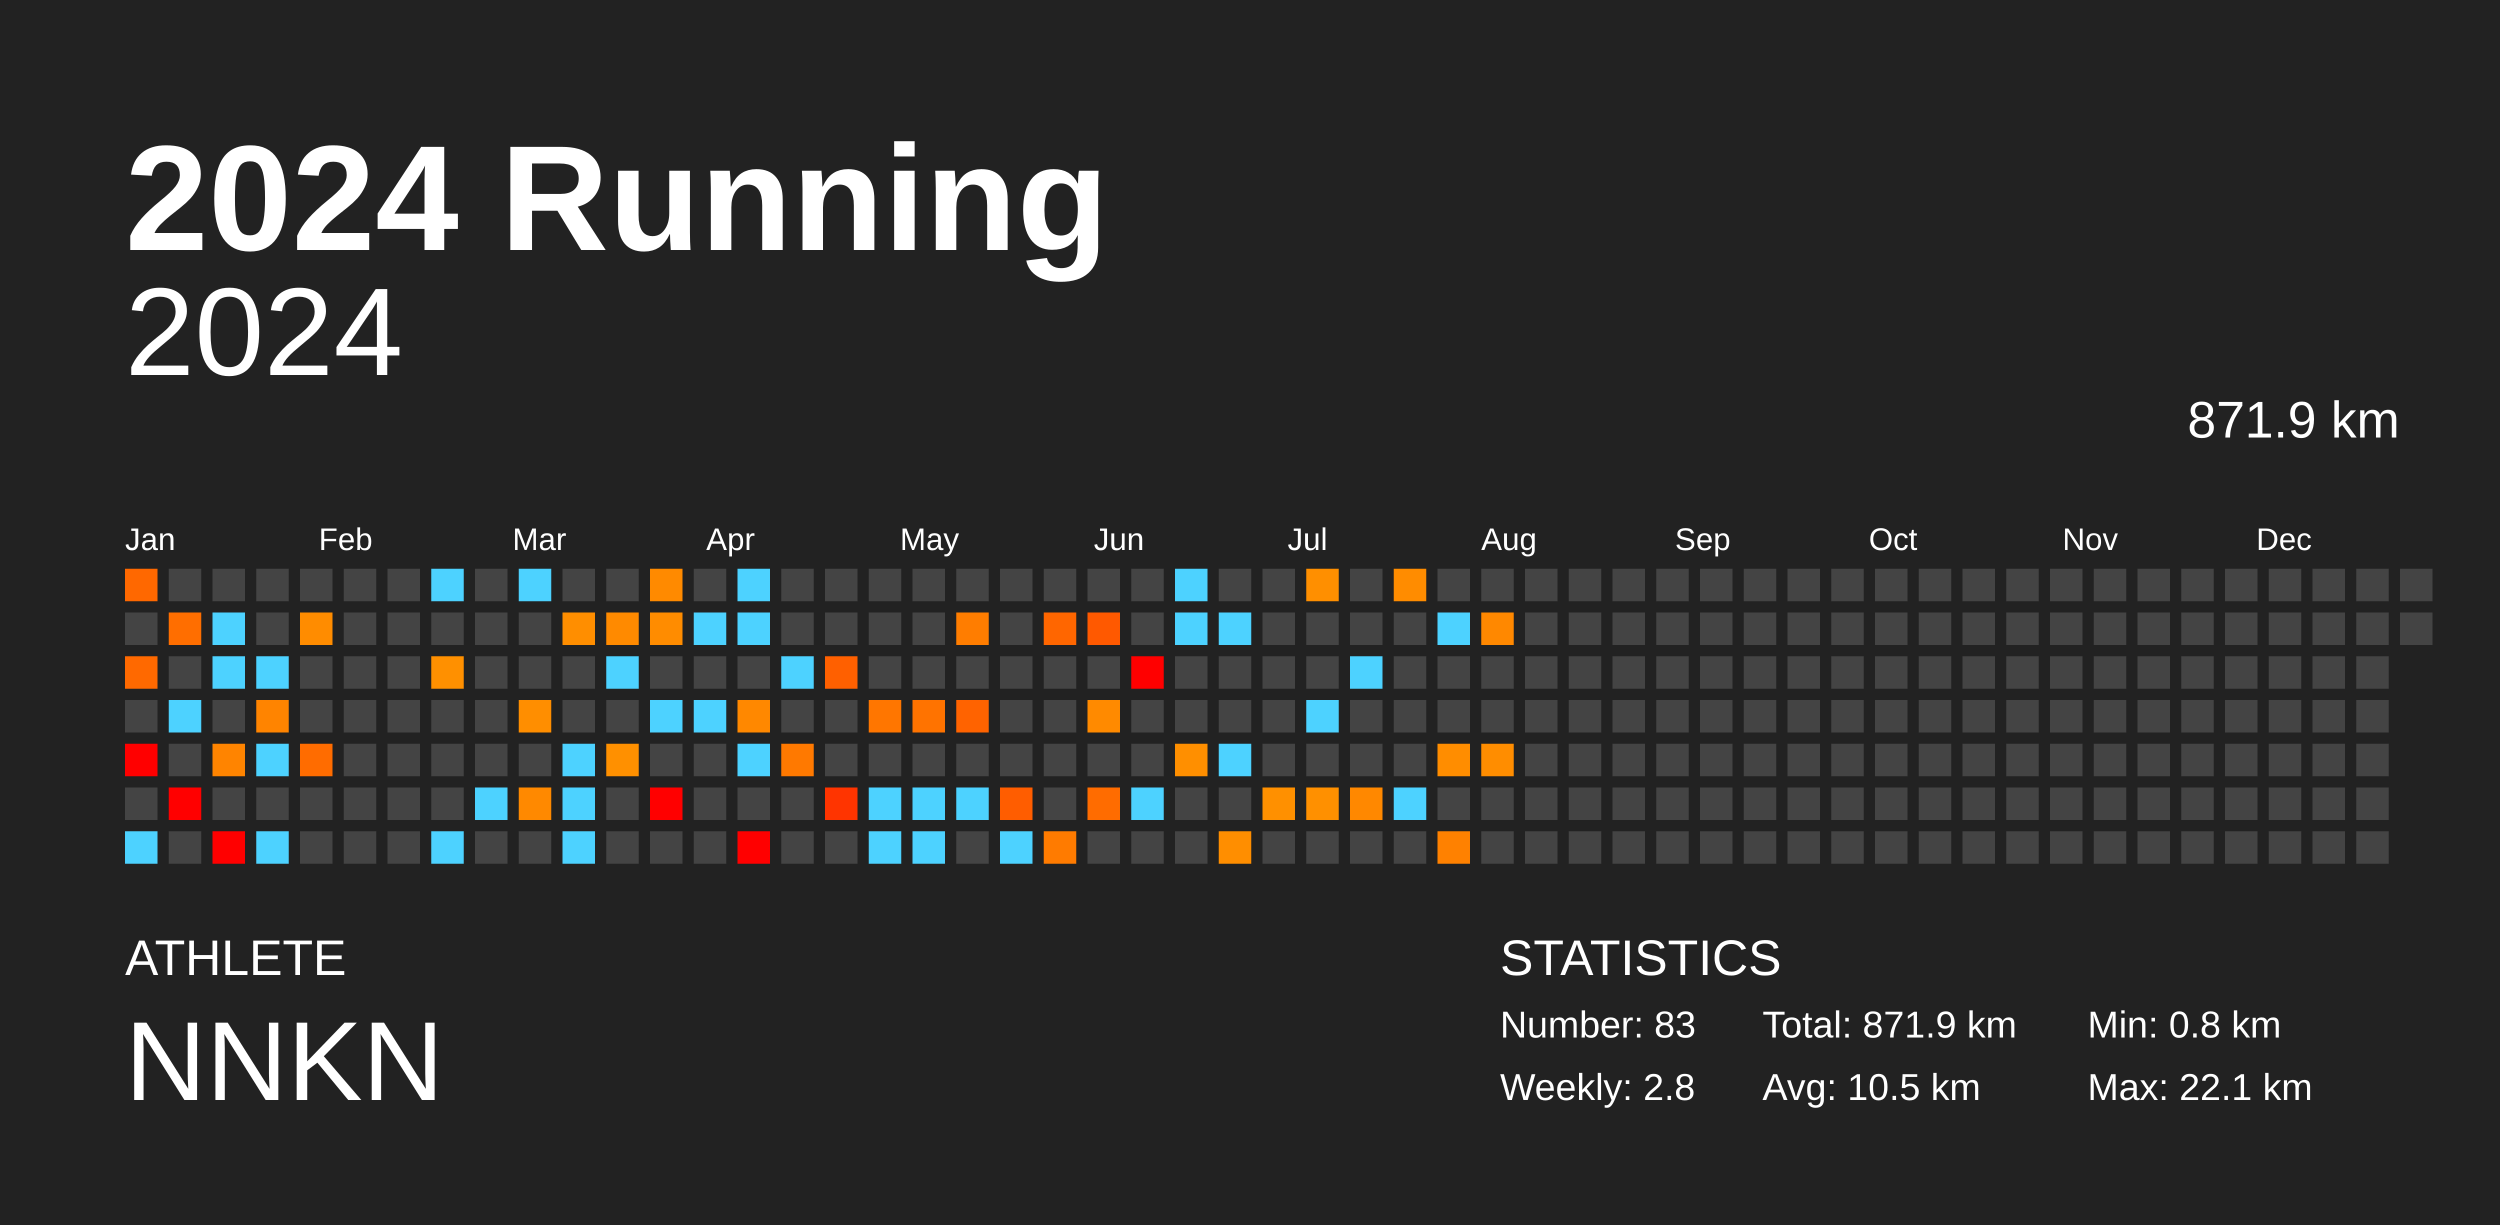
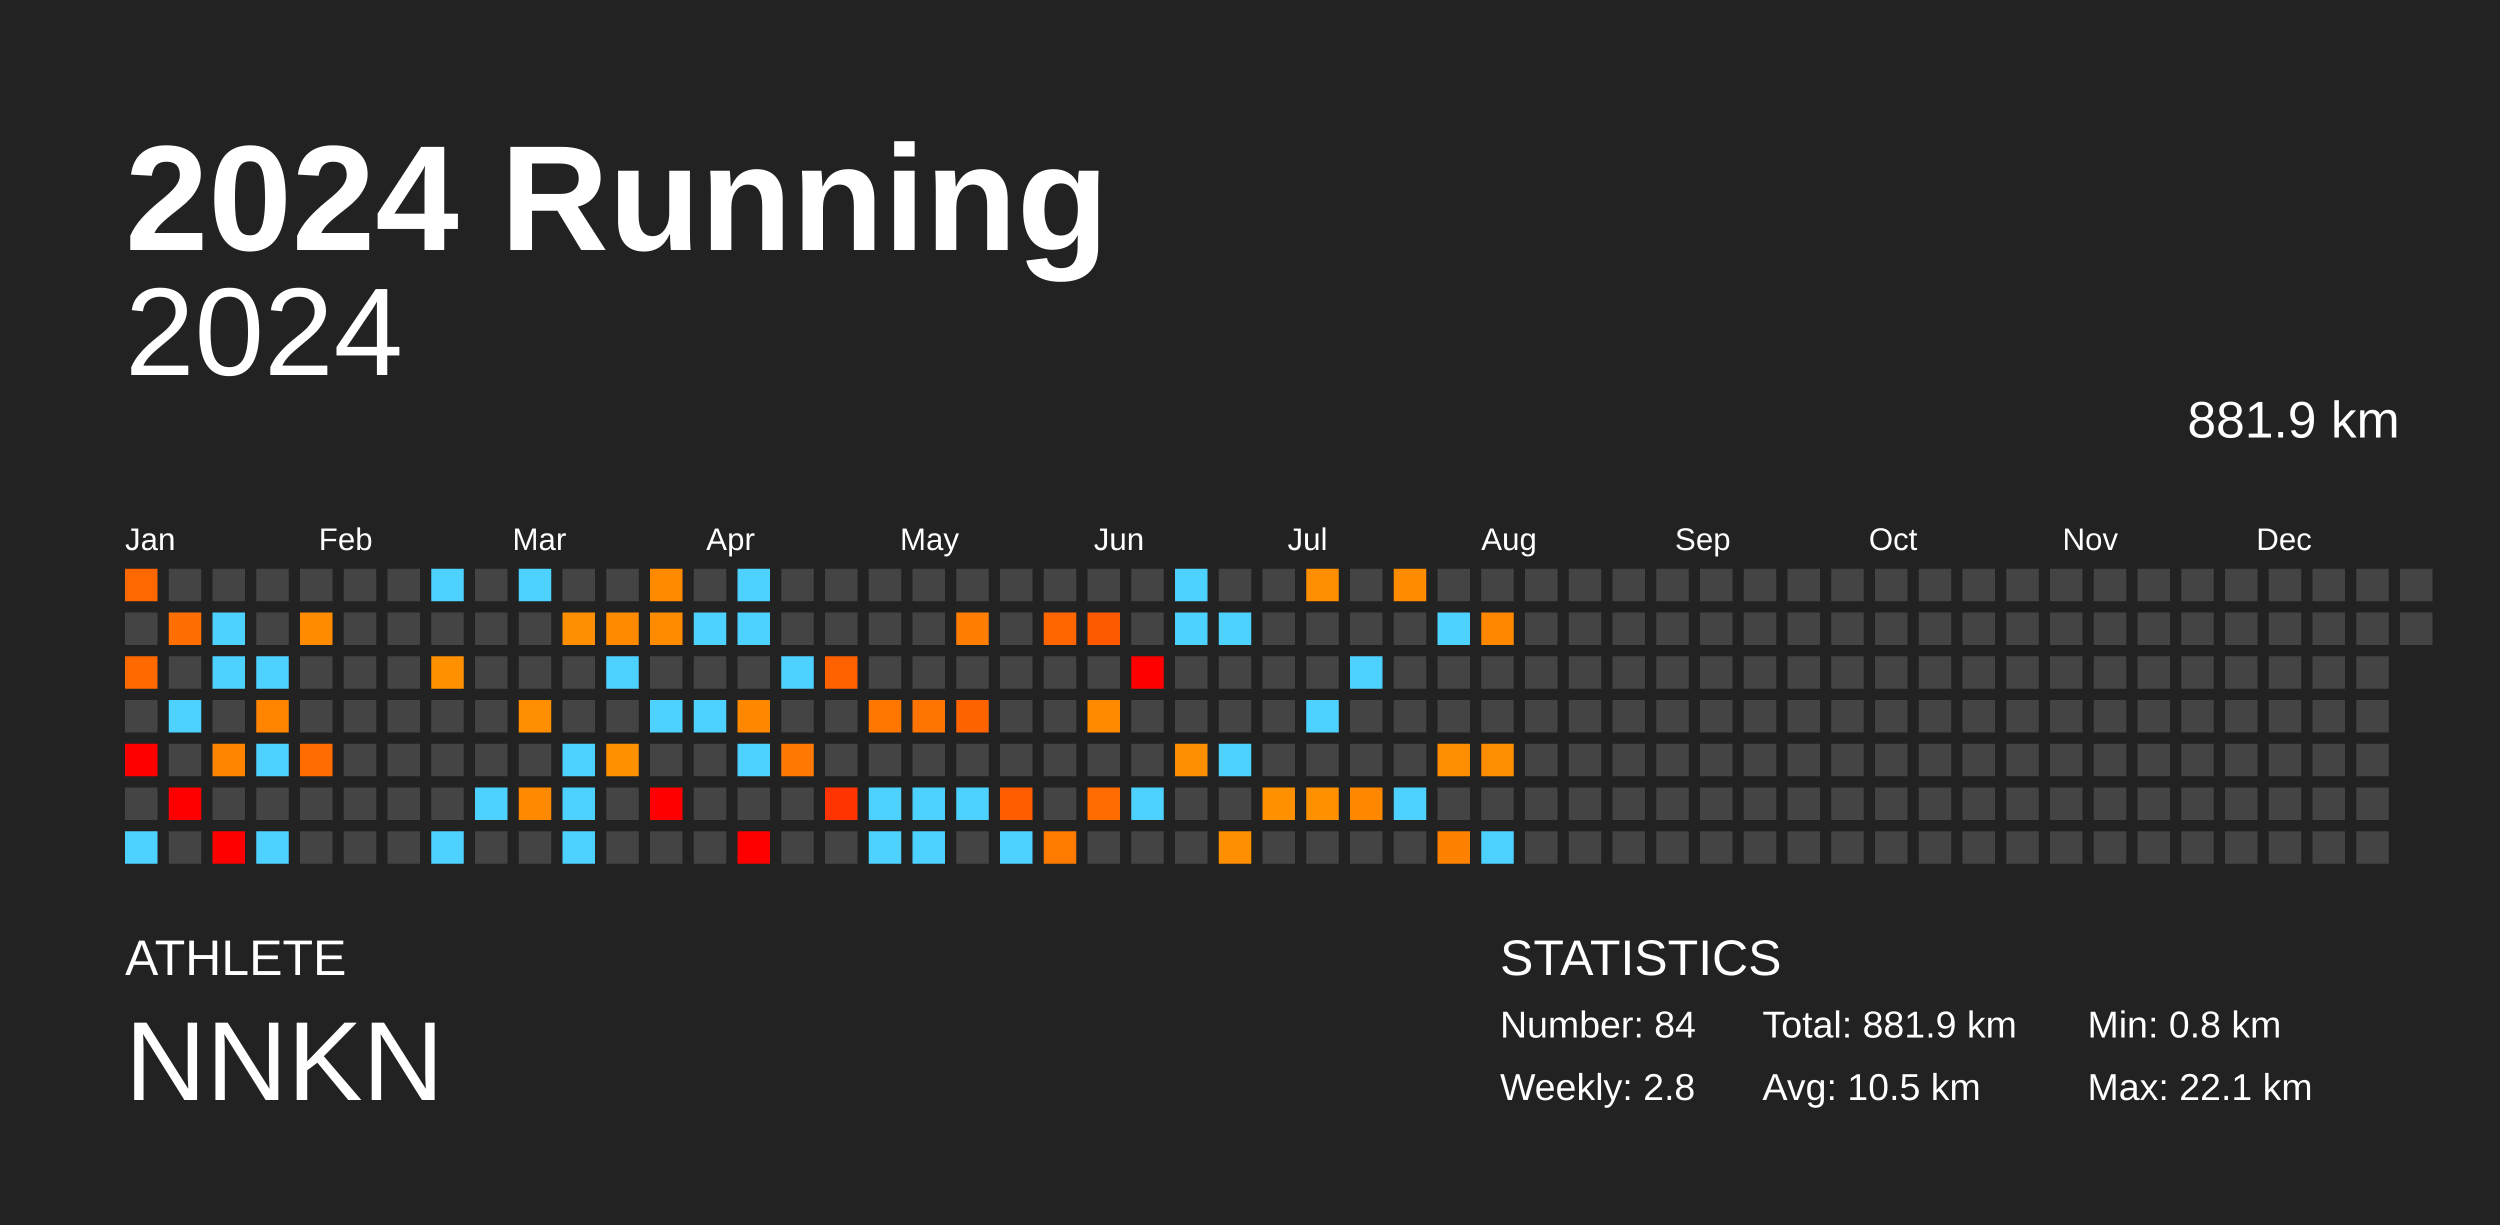
<svg xmlns="http://www.w3.org/2000/svg" baseProfile="full" height="98mm" version="1.1" viewBox="0,0,200,98" width="200mm">
  <defs />
  <rect fill="#222222" height="98" width="200" x="0" y="0" />
  <text fill="#FFFFFF" style="font-size:12px; font-family:Arial; font-weight:bold;" x="10" y="20">2024 Running</text>
  <text fill="#FFFFFF" style="font-size:4px; font-family:Arial" x="10" y="78">ATHLETE</text>
  <text fill="#FFFFFF" style="font-size:9px; font-family:Arial" x="10" y="88">NNKN</text>
  <text fill="#FFFFFF" style="font-size:4px; font-family:Arial" x="120" y="78">STATISTICS</text>
-   <text fill="#FFFFFF" style="font-size:3px; font-family:Arial" x="120" y="83">Number: 83</text>
+   <text fill="#FFFFFF" style="font-size:3px; font-family:Arial" x="120" y="83">Number: 84</text>
  <text fill="#FFFFFF" style="font-size:3px; font-family:Arial" x="120" y="88">Weekly: 2.8</text>
-   <text fill="#FFFFFF" style="font-size:3px; font-family:Arial" x="141" y="83">Total: 871.9 km</text>
+   <text fill="#FFFFFF" style="font-size:3px; font-family:Arial" x="141" y="83">Total: 881.9 km</text>
  <text fill="#FFFFFF" style="font-size:3px; font-family:Arial" x="141" y="88">Avg: 10.5 km</text>
  <text fill="#FFFFFF" style="font-size:3px; font-family:Arial" x="167" y="83">Min: 0.8 km</text>
  <text fill="#FFFFFF" style="font-size:3px; font-family:Arial" x="167" y="88">Max: 22.1 km</text>
  <text alignment-baseline="hanging" fill="#FFFFFF" style="font-size:10.0px; font-family:Arial;" x="10" y="30">2024</text>
-   <text alignment-baseline="hanging" fill="#FFFFFF" style="font-size:4.125px; font-family:Arial;" x="175" y="35">871.9 km</text>
+   <text alignment-baseline="hanging" fill="#FFFFFF" style="font-size:4.125px; font-family:Arial;" x="175" y="35">881.9 km</text>
  <text fill="#FFFFFF" style="font-size:2.5px; font-family:Arial" x="10.0" y="44">Jan</text>
  <text fill="#FFFFFF" style="font-size:2.5px; font-family:Arial" x="25.5" y="44">Feb</text>
  <text fill="#FFFFFF" style="font-size:2.5px; font-family:Arial" x="41.0" y="44">Mar</text>
  <text fill="#FFFFFF" style="font-size:2.5px; font-family:Arial" x="56.5" y="44">Apr</text>
  <text fill="#FFFFFF" style="font-size:2.5px; font-family:Arial" x="72.0" y="44">May</text>
  <text fill="#FFFFFF" style="font-size:2.5px; font-family:Arial" x="87.5" y="44">Jun</text>
  <text fill="#FFFFFF" style="font-size:2.5px; font-family:Arial" x="103.0" y="44">Jul</text>
  <text fill="#FFFFFF" style="font-size:2.5px; font-family:Arial" x="118.5" y="44">Aug</text>
  <text fill="#FFFFFF" style="font-size:2.5px; font-family:Arial" x="134.0" y="44">Sep</text>
  <text fill="#FFFFFF" style="font-size:2.5px; font-family:Arial" x="149.5" y="44">Oct</text>
  <text fill="#FFFFFF" style="font-size:2.5px; font-family:Arial" x="165.0" y="44">Nov</text>
  <text fill="#FFFFFF" style="font-size:2.5px; font-family:Arial" x="180.5" y="44">Dec</text>
  <rect fill="#ff6800" height="2.6" width="2.6" x="10.0" y="45.5" />
  <rect fill="#444444" height="2.6" width="2.6" x="10.0" y="49.0" />
  <rect fill="#ff6900" height="2.6" width="2.6" x="10.0" y="52.5" />
  <rect fill="#444444" height="2.6" width="2.6" x="10.0" y="56.0" />
  <rect fill="red" height="2.6" width="2.6" x="10.0" y="59.5" />
  <rect fill="#444444" height="2.6" width="2.6" x="10.0" y="63.0" />
  <rect fill="#4dd2ff" height="2.6" width="2.6" x="10.0" y="66.5" />
  <rect fill="#444444" height="2.6" width="2.6" x="13.5" y="45.5" />
  <rect fill="#ff6e00" height="2.6" width="2.6" x="13.5" y="49.0" />
  <rect fill="#444444" height="2.6" width="2.6" x="13.5" y="52.5" />
  <rect fill="#4dd2ff" height="2.6" width="2.6" x="13.5" y="56.0" />
  <rect fill="#444444" height="2.6" width="2.6" x="13.5" y="59.5" />
  <rect fill="red" height="2.6" width="2.6" x="13.5" y="63.0" />
  <rect fill="#444444" height="2.6" width="2.6" x="13.5" y="66.5" />
  <rect fill="#444444" height="2.6" width="2.6" x="17.0" y="45.5" />
  <rect fill="#4dd2ff" height="2.6" width="2.6" x="17.0" y="49.0" />
  <rect fill="#4dd2ff" height="2.6" width="2.6" x="17.0" y="52.5" />
  <rect fill="#444444" height="2.6" width="2.6" x="17.0" y="56.0" />
  <rect fill="#ff8400" height="2.6" width="2.6" x="17.0" y="59.5" />
  <rect fill="#444444" height="2.6" width="2.6" x="17.0" y="63.0" />
  <rect fill="red" height="2.6" width="2.6" x="17.0" y="66.5" />
  <rect fill="#444444" height="2.6" width="2.6" x="20.5" y="45.5" />
  <rect fill="#444444" height="2.6" width="2.6" x="20.5" y="49.0" />
  <rect fill="#4dd2ff" height="2.6" width="2.6" x="20.5" y="52.5" />
  <rect fill="#ff8400" height="2.6" width="2.6" x="20.5" y="56.0" />
  <rect fill="#4dd2ff" height="2.6" width="2.6" x="20.5" y="59.5" />
  <rect fill="#444444" height="2.6" width="2.6" x="20.5" y="63.0" />
  <rect fill="#4dd2ff" height="2.6" width="2.6" x="20.5" y="66.5" />
  <rect fill="#444444" height="2.6" width="2.6" x="24.0" y="45.5" />
  <rect fill="#ff8c00" height="2.6" width="2.6" x="24.0" y="49.0" />
  <rect fill="#444444" height="2.6" width="2.6" x="24.0" y="52.5" />
  <rect fill="#444444" height="2.6" width="2.6" x="24.0" y="56.0" />
  <rect fill="#ff6c00" height="2.6" width="2.6" x="24.0" y="59.5" />
  <rect fill="#444444" height="2.6" width="2.6" x="24.0" y="63.0" />
  <rect fill="#444444" height="2.6" width="2.6" x="24.0" y="66.5" />
  <rect fill="#444444" height="2.6" width="2.6" x="27.5" y="45.5" />
  <rect fill="#444444" height="2.6" width="2.6" x="27.5" y="49.0" />
  <rect fill="#444444" height="2.6" width="2.6" x="27.5" y="52.5" />
  <rect fill="#444444" height="2.6" width="2.6" x="27.5" y="56.0" />
  <rect fill="#444444" height="2.6" width="2.6" x="27.5" y="59.5" />
  <rect fill="#444444" height="2.6" width="2.6" x="27.5" y="63.0" />
  <rect fill="#444444" height="2.6" width="2.6" x="27.5" y="66.5" />
  <rect fill="#444444" height="2.6" width="2.6" x="31.0" y="45.5" />
  <rect fill="#444444" height="2.6" width="2.6" x="31.0" y="49.0" />
  <rect fill="#444444" height="2.6" width="2.6" x="31.0" y="52.5" />
  <rect fill="#444444" height="2.6" width="2.6" x="31.0" y="56.0" />
  <rect fill="#444444" height="2.6" width="2.6" x="31.0" y="59.5" />
  <rect fill="#444444" height="2.6" width="2.6" x="31.0" y="63.0" />
  <rect fill="#444444" height="2.6" width="2.6" x="31.0" y="66.5" />
  <rect fill="#4dd2ff" height="2.6" width="2.6" x="34.5" y="45.5" />
  <rect fill="#444444" height="2.6" width="2.6" x="34.5" y="49.0" />
  <rect fill="#ff9000" height="2.6" width="2.6" x="34.5" y="52.5" />
  <rect fill="#444444" height="2.6" width="2.6" x="34.5" y="56.0" />
  <rect fill="#444444" height="2.6" width="2.6" x="34.5" y="59.5" />
  <rect fill="#444444" height="2.6" width="2.6" x="34.5" y="63.0" />
  <rect fill="#4dd2ff" height="2.6" width="2.6" x="34.5" y="66.5" />
  <rect fill="#444444" height="2.6" width="2.6" x="38.0" y="45.5" />
  <rect fill="#444444" height="2.6" width="2.6" x="38.0" y="49.0" />
  <rect fill="#444444" height="2.6" width="2.6" x="38.0" y="52.5" />
  <rect fill="#444444" height="2.6" width="2.6" x="38.0" y="56.0" />
  <rect fill="#444444" height="2.6" width="2.6" x="38.0" y="59.5" />
  <rect fill="#4dd2ff" height="2.6" width="2.6" x="38.0" y="63.0" />
  <rect fill="#444444" height="2.6" width="2.6" x="38.0" y="66.5" />
  <rect fill="#4dd2ff" height="2.6" width="2.6" x="41.5" y="45.5" />
  <rect fill="#444444" height="2.6" width="2.6" x="41.5" y="49.0" />
  <rect fill="#444444" height="2.6" width="2.6" x="41.5" y="52.5" />
  <rect fill="#ff8e00" height="2.6" width="2.6" x="41.5" y="56.0" />
  <rect fill="#444444" height="2.6" width="2.6" x="41.5" y="59.5" />
  <rect fill="#ff8900" height="2.6" width="2.6" x="41.5" y="63.0" />
  <rect fill="#444444" height="2.6" width="2.6" x="41.5" y="66.5" />
  <rect fill="#444444" height="2.6" width="2.6" x="45.0" y="45.5" />
  <rect fill="#ff8e00" height="2.6" width="2.6" x="45.0" y="49.0" />
  <rect fill="#444444" height="2.6" width="2.6" x="45.0" y="52.5" />
  <rect fill="#444444" height="2.6" width="2.6" x="45.0" y="56.0" />
  <rect fill="#4dd2ff" height="2.6" width="2.6" x="45.0" y="59.5" />
  <rect fill="#4dd2ff" height="2.6" width="2.6" x="45.0" y="63.0" />
  <rect fill="#4dd2ff" height="2.6" width="2.6" x="45.0" y="66.5" />
  <rect fill="#444444" height="2.6" width="2.6" x="48.5" y="45.5" />
  <rect fill="#ff8a00" height="2.6" width="2.6" x="48.5" y="49.0" />
  <rect fill="#4dd2ff" height="2.6" width="2.6" x="48.5" y="52.5" />
  <rect fill="#444444" height="2.6" width="2.6" x="48.5" y="56.0" />
  <rect fill="#ff9000" height="2.6" width="2.6" x="48.5" y="59.5" />
  <rect fill="#444444" height="2.6" width="2.6" x="48.5" y="63.0" />
  <rect fill="#444444" height="2.6" width="2.6" x="48.5" y="66.5" />
  <rect fill="#ff8a00" height="2.6" width="2.6" x="52.0" y="45.5" />
  <rect fill="#ff8c00" height="2.6" width="2.6" x="52.0" y="49.0" />
  <rect fill="#444444" height="2.6" width="2.6" x="52.0" y="52.5" />
  <rect fill="#4dd2ff" height="2.6" width="2.6" x="52.0" y="56.0" />
  <rect fill="#444444" height="2.6" width="2.6" x="52.0" y="59.5" />
  <rect fill="red" height="2.6" width="2.6" x="52.0" y="63.0" />
  <rect fill="#444444" height="2.6" width="2.6" x="52.0" y="66.5" />
  <rect fill="#444444" height="2.6" width="2.6" x="55.5" y="45.5" />
  <rect fill="#4dd2ff" height="2.6" width="2.6" x="55.5" y="49.0" />
  <rect fill="#444444" height="2.6" width="2.6" x="55.5" y="52.5" />
  <rect fill="#4dd2ff" height="2.6" width="2.6" x="55.5" y="56.0" />
  <rect fill="#444444" height="2.6" width="2.6" x="55.5" y="59.5" />
  <rect fill="#444444" height="2.6" width="2.6" x="55.5" y="63.0" />
  <rect fill="#444444" height="2.6" width="2.6" x="55.5" y="66.5" />
  <rect fill="#4dd2ff" height="2.6" width="2.6" x="59.0" y="45.5" />
  <rect fill="#4dd2ff" height="2.6" width="2.6" x="59.0" y="49.0" />
  <rect fill="#444444" height="2.6" width="2.6" x="59.0" y="52.5" />
  <rect fill="#ff8800" height="2.6" width="2.6" x="59.0" y="56.0" />
  <rect fill="#4dd2ff" height="2.6" width="2.6" x="59.0" y="59.5" />
  <rect fill="#444444" height="2.6" width="2.6" x="59.0" y="63.0" />
  <rect fill="red" height="2.6" width="2.6" x="59.0" y="66.5" />
  <rect fill="#444444" height="2.6" width="2.6" x="62.5" y="45.5" />
  <rect fill="#444444" height="2.6" width="2.6" x="62.5" y="49.0" />
  <rect fill="#4dd2ff" height="2.6" width="2.6" x="62.5" y="52.5" />
  <rect fill="#444444" height="2.6" width="2.6" x="62.5" y="56.0" />
  <rect fill="#ff7900" height="2.6" width="2.6" x="62.5" y="59.5" />
  <rect fill="#444444" height="2.6" width="2.6" x="62.5" y="63.0" />
  <rect fill="#444444" height="2.6" width="2.6" x="62.5" y="66.5" />
  <rect fill="#444444" height="2.6" width="2.6" x="66.0" y="45.5" />
  <rect fill="#444444" height="2.6" width="2.6" x="66.0" y="49.0" />
  <rect fill="#ff6000" height="2.6" width="2.6" x="66.0" y="52.5" />
  <rect fill="#444444" height="2.6" width="2.6" x="66.0" y="56.0" />
  <rect fill="#444444" height="2.6" width="2.6" x="66.0" y="59.5" />
  <rect fill="#ff3400" height="2.6" width="2.6" x="66.0" y="63.0" />
  <rect fill="#444444" height="2.6" width="2.6" x="66.0" y="66.5" />
  <rect fill="#444444" height="2.6" width="2.6" x="69.5" y="45.5" />
  <rect fill="#444444" height="2.6" width="2.6" x="69.5" y="49.0" />
  <rect fill="#444444" height="2.6" width="2.6" x="69.5" y="52.5" />
  <rect fill="#ff7600" height="2.6" width="2.6" x="69.5" y="56.0" />
  <rect fill="#444444" height="2.6" width="2.6" x="69.5" y="59.5" />
  <rect fill="#4dd2ff" height="2.6" width="2.6" x="69.5" y="63.0" />
  <rect fill="#4dd2ff" height="2.6" width="2.6" x="69.5" y="66.5" />
  <rect fill="#444444" height="2.6" width="2.6" x="73.0" y="45.5" />
  <rect fill="#444444" height="2.6" width="2.6" x="73.0" y="49.0" />
  <rect fill="#444444" height="2.6" width="2.6" x="73.0" y="52.5" />
  <rect fill="#ff7300" height="2.6" width="2.6" x="73.0" y="56.0" />
  <rect fill="#444444" height="2.6" width="2.6" x="73.0" y="59.5" />
  <rect fill="#4dd2ff" height="2.6" width="2.6" x="73.0" y="63.0" />
  <rect fill="#4dd2ff" height="2.6" width="2.6" x="73.0" y="66.5" />
  <rect fill="#444444" height="2.6" width="2.6" x="76.5" y="45.5" />
  <rect fill="#ff7d00" height="2.6" width="2.6" x="76.5" y="49.0" />
  <rect fill="#444444" height="2.6" width="2.6" x="76.5" y="52.5" />
  <rect fill="#ff6300" height="2.6" width="2.6" x="76.5" y="56.0" />
  <rect fill="#444444" height="2.6" width="2.6" x="76.5" y="59.5" />
  <rect fill="#4dd2ff" height="2.6" width="2.6" x="76.5" y="63.0" />
  <rect fill="#444444" height="2.6" width="2.6" x="76.5" y="66.5" />
  <rect fill="#444444" height="2.6" width="2.6" x="80.0" y="45.5" />
  <rect fill="#444444" height="2.6" width="2.6" x="80.0" y="49.0" />
  <rect fill="#444444" height="2.6" width="2.6" x="80.0" y="52.5" />
  <rect fill="#444444" height="2.6" width="2.6" x="80.0" y="56.0" />
  <rect fill="#444444" height="2.6" width="2.6" x="80.0" y="59.5" />
  <rect fill="#ff5d00" height="2.6" width="2.6" x="80.0" y="63.0" />
  <rect fill="#4dd2ff" height="2.6" width="2.6" x="80.0" y="66.5" />
  <rect fill="#444444" height="2.6" width="2.6" x="83.5" y="45.5" />
  <rect fill="#ff6600" height="2.6" width="2.6" x="83.5" y="49.0" />
  <rect fill="#444444" height="2.6" width="2.6" x="83.5" y="52.5" />
  <rect fill="#444444" height="2.6" width="2.6" x="83.5" y="56.0" />
  <rect fill="#444444" height="2.6" width="2.6" x="83.5" y="59.5" />
  <rect fill="#444444" height="2.6" width="2.6" x="83.5" y="63.0" />
  <rect fill="#ff7b00" height="2.6" width="2.6" x="83.5" y="66.5" />
  <rect fill="#444444" height="2.6" width="2.6" x="87.0" y="45.5" />
  <rect fill="#ff5900" height="2.6" width="2.6" x="87.0" y="49.0" />
  <rect fill="#444444" height="2.6" width="2.6" x="87.0" y="52.5" />
  <rect fill="#ff8a00" height="2.6" width="2.6" x="87.0" y="56.0" />
  <rect fill="#444444" height="2.6" width="2.6" x="87.0" y="59.5" />
  <rect fill="#ff6c00" height="2.6" width="2.6" x="87.0" y="63.0" />
  <rect fill="#444444" height="2.6" width="2.6" x="87.0" y="66.5" />
  <rect fill="#444444" height="2.6" width="2.6" x="90.5" y="45.5" />
  <rect fill="#444444" height="2.6" width="2.6" x="90.5" y="49.0" />
  <rect fill="red" height="2.6" width="2.6" x="90.5" y="52.5" />
  <rect fill="#444444" height="2.6" width="2.6" x="90.5" y="56.0" />
  <rect fill="#444444" height="2.6" width="2.6" x="90.5" y="59.5" />
  <rect fill="#4dd2ff" height="2.6" width="2.6" x="90.5" y="63.0" />
  <rect fill="#444444" height="2.6" width="2.6" x="90.5" y="66.5" />
  <rect fill="#4dd2ff" height="2.6" width="2.6" x="94.0" y="45.5" />
  <rect fill="#4dd2ff" height="2.6" width="2.6" x="94.0" y="49.0" />
  <rect fill="#444444" height="2.6" width="2.6" x="94.0" y="52.5" />
  <rect fill="#444444" height="2.6" width="2.6" x="94.0" y="56.0" />
  <rect fill="#ff8f00" height="2.6" width="2.6" x="94.0" y="59.5" />
  <rect fill="#444444" height="2.6" width="2.6" x="94.0" y="63.0" />
  <rect fill="#444444" height="2.6" width="2.6" x="94.0" y="66.5" />
  <rect fill="#444444" height="2.6" width="2.6" x="97.5" y="45.5" />
  <rect fill="#4dd2ff" height="2.6" width="2.6" x="97.5" y="49.0" />
  <rect fill="#444444" height="2.6" width="2.6" x="97.5" y="52.5" />
  <rect fill="#444444" height="2.6" width="2.6" x="97.5" y="56.0" />
  <rect fill="#4dd2ff" height="2.6" width="2.6" x="97.5" y="59.5" />
  <rect fill="#444444" height="2.6" width="2.6" x="97.5" y="63.0" />
  <rect fill="#ff8e00" height="2.6" width="2.6" x="97.5" y="66.5" />
  <rect fill="#444444" height="2.6" width="2.6" x="101.0" y="45.5" />
  <rect fill="#444444" height="2.6" width="2.6" x="101.0" y="49.0" />
  <rect fill="#444444" height="2.6" width="2.6" x="101.0" y="52.5" />
  <rect fill="#444444" height="2.6" width="2.6" x="101.0" y="56.0" />
  <rect fill="#444444" height="2.6" width="2.6" x="101.0" y="59.5" />
  <rect fill="#ff9000" height="2.6" width="2.6" x="101.0" y="63.0" />
  <rect fill="#444444" height="2.6" width="2.6" x="101.0" y="66.5" />
  <rect fill="#ff8f00" height="2.6" width="2.6" x="104.5" y="45.5" />
  <rect fill="#444444" height="2.6" width="2.6" x="104.5" y="49.0" />
  <rect fill="#444444" height="2.6" width="2.6" x="104.5" y="52.5" />
  <rect fill="#4dd2ff" height="2.6" width="2.6" x="104.5" y="56.0" />
  <rect fill="#444444" height="2.6" width="2.6" x="104.5" y="59.5" />
  <rect fill="#ff9000" height="2.6" width="2.6" x="104.5" y="63.0" />
  <rect fill="#444444" height="2.6" width="2.6" x="104.5" y="66.5" />
  <rect fill="#444444" height="2.6" width="2.6" x="108.0" y="45.5" />
  <rect fill="#444444" height="2.6" width="2.6" x="108.0" y="49.0" />
  <rect fill="#4dd2ff" height="2.6" width="2.6" x="108.0" y="52.5" />
  <rect fill="#444444" height="2.6" width="2.6" x="108.0" y="56.0" />
  <rect fill="#444444" height="2.6" width="2.6" x="108.0" y="59.5" />
  <rect fill="#ff8800" height="2.6" width="2.6" x="108.0" y="63.0" />
  <rect fill="#444444" height="2.6" width="2.6" x="108.0" y="66.5" />
  <rect fill="#ff8c00" height="2.6" width="2.6" x="111.5" y="45.5" />
  <rect fill="#444444" height="2.6" width="2.6" x="111.5" y="49.0" />
  <rect fill="#444444" height="2.6" width="2.6" x="111.5" y="52.5" />
  <rect fill="#444444" height="2.6" width="2.6" x="111.5" y="56.0" />
  <rect fill="#444444" height="2.6" width="2.6" x="111.5" y="59.5" />
  <rect fill="#4dd2ff" height="2.6" width="2.6" x="111.5" y="63.0" />
  <rect fill="#444444" height="2.6" width="2.6" x="111.5" y="66.5" />
  <rect fill="#444444" height="2.6" width="2.6" x="115.0" y="45.5" />
  <rect fill="#4dd2ff" height="2.6" width="2.6" x="115.0" y="49.0" />
  <rect fill="#444444" height="2.6" width="2.6" x="115.0" y="52.5" />
  <rect fill="#444444" height="2.6" width="2.6" x="115.0" y="56.0" />
  <rect fill="#ff8d00" height="2.6" width="2.6" x="115.0" y="59.5" />
  <rect fill="#444444" height="2.6" width="2.6" x="115.0" y="63.0" />
  <rect fill="#ff8100" height="2.6" width="2.6" x="115.0" y="66.5" />
  <rect fill="#444444" height="2.6" width="2.6" x="118.5" y="45.5" />
  <rect fill="#ff8800" height="2.6" width="2.6" x="118.5" y="49.0" />
  <rect fill="#444444" height="2.6" width="2.6" x="118.5" y="52.5" />
  <rect fill="#444444" height="2.6" width="2.6" x="118.5" y="56.0" />
  <rect fill="#ff8d00" height="2.6" width="2.6" x="118.5" y="59.5" />
  <rect fill="#444444" height="2.6" width="2.6" x="118.5" y="63.0" />
-   <rect fill="#444444" height="2.6" width="2.6" x="118.5" y="66.5" />
+   <rect fill="#4dd2ff" height="2.6" width="2.6" x="118.5" y="66.5" />
  <rect fill="#444444" height="2.6" width="2.6" x="122.0" y="45.5" />
  <rect fill="#444444" height="2.6" width="2.6" x="122.0" y="49.0" />
  <rect fill="#444444" height="2.6" width="2.6" x="122.0" y="52.5" />
  <rect fill="#444444" height="2.6" width="2.6" x="122.0" y="56.0" />
  <rect fill="#444444" height="2.6" width="2.6" x="122.0" y="59.5" />
  <rect fill="#444444" height="2.6" width="2.6" x="122.0" y="63.0" />
  <rect fill="#444444" height="2.6" width="2.6" x="122.0" y="66.5" />
  <rect fill="#444444" height="2.6" width="2.6" x="125.5" y="45.5" />
  <rect fill="#444444" height="2.6" width="2.6" x="125.5" y="49.0" />
  <rect fill="#444444" height="2.6" width="2.6" x="125.5" y="52.5" />
  <rect fill="#444444" height="2.6" width="2.6" x="125.5" y="56.0" />
  <rect fill="#444444" height="2.6" width="2.6" x="125.5" y="59.5" />
  <rect fill="#444444" height="2.6" width="2.6" x="125.5" y="63.0" />
  <rect fill="#444444" height="2.6" width="2.6" x="125.5" y="66.5" />
  <rect fill="#444444" height="2.6" width="2.6" x="129.0" y="45.5" />
  <rect fill="#444444" height="2.6" width="2.6" x="129.0" y="49.0" />
  <rect fill="#444444" height="2.6" width="2.6" x="129.0" y="52.5" />
  <rect fill="#444444" height="2.6" width="2.6" x="129.0" y="56.0" />
  <rect fill="#444444" height="2.6" width="2.6" x="129.0" y="59.5" />
  <rect fill="#444444" height="2.6" width="2.6" x="129.0" y="63.0" />
  <rect fill="#444444" height="2.6" width="2.6" x="129.0" y="66.5" />
  <rect fill="#444444" height="2.6" width="2.6" x="132.5" y="45.5" />
  <rect fill="#444444" height="2.6" width="2.6" x="132.5" y="49.0" />
  <rect fill="#444444" height="2.6" width="2.6" x="132.5" y="52.5" />
  <rect fill="#444444" height="2.6" width="2.6" x="132.5" y="56.0" />
  <rect fill="#444444" height="2.6" width="2.6" x="132.5" y="59.5" />
  <rect fill="#444444" height="2.6" width="2.6" x="132.5" y="63.0" />
  <rect fill="#444444" height="2.6" width="2.6" x="132.5" y="66.5" />
  <rect fill="#444444" height="2.6" width="2.6" x="136.0" y="45.5" />
  <rect fill="#444444" height="2.6" width="2.6" x="136.0" y="49.0" />
  <rect fill="#444444" height="2.6" width="2.6" x="136.0" y="52.5" />
  <rect fill="#444444" height="2.6" width="2.6" x="136.0" y="56.0" />
  <rect fill="#444444" height="2.6" width="2.6" x="136.0" y="59.5" />
  <rect fill="#444444" height="2.6" width="2.6" x="136.0" y="63.0" />
  <rect fill="#444444" height="2.6" width="2.6" x="136.0" y="66.5" />
  <rect fill="#444444" height="2.6" width="2.6" x="139.5" y="45.5" />
  <rect fill="#444444" height="2.6" width="2.6" x="139.5" y="49.0" />
  <rect fill="#444444" height="2.6" width="2.6" x="139.5" y="52.5" />
  <rect fill="#444444" height="2.6" width="2.6" x="139.5" y="56.0" />
  <rect fill="#444444" height="2.6" width="2.6" x="139.5" y="59.5" />
  <rect fill="#444444" height="2.6" width="2.6" x="139.5" y="63.0" />
  <rect fill="#444444" height="2.6" width="2.6" x="139.5" y="66.5" />
  <rect fill="#444444" height="2.6" width="2.6" x="143.0" y="45.5" />
  <rect fill="#444444" height="2.6" width="2.6" x="143.0" y="49.0" />
  <rect fill="#444444" height="2.6" width="2.6" x="143.0" y="52.5" />
  <rect fill="#444444" height="2.6" width="2.6" x="143.0" y="56.0" />
  <rect fill="#444444" height="2.6" width="2.6" x="143.0" y="59.5" />
  <rect fill="#444444" height="2.6" width="2.6" x="143.0" y="63.0" />
  <rect fill="#444444" height="2.6" width="2.6" x="143.0" y="66.5" />
  <rect fill="#444444" height="2.6" width="2.6" x="146.5" y="45.5" />
  <rect fill="#444444" height="2.6" width="2.6" x="146.5" y="49.0" />
  <rect fill="#444444" height="2.6" width="2.6" x="146.5" y="52.5" />
  <rect fill="#444444" height="2.6" width="2.6" x="146.5" y="56.0" />
  <rect fill="#444444" height="2.6" width="2.6" x="146.5" y="59.5" />
  <rect fill="#444444" height="2.6" width="2.6" x="146.5" y="63.0" />
  <rect fill="#444444" height="2.6" width="2.6" x="146.5" y="66.5" />
  <rect fill="#444444" height="2.6" width="2.6" x="150.0" y="45.5" />
  <rect fill="#444444" height="2.6" width="2.6" x="150.0" y="49.0" />
  <rect fill="#444444" height="2.6" width="2.6" x="150.0" y="52.5" />
  <rect fill="#444444" height="2.6" width="2.6" x="150.0" y="56.0" />
  <rect fill="#444444" height="2.6" width="2.6" x="150.0" y="59.5" />
  <rect fill="#444444" height="2.6" width="2.6" x="150.0" y="63.0" />
  <rect fill="#444444" height="2.6" width="2.6" x="150.0" y="66.5" />
  <rect fill="#444444" height="2.6" width="2.6" x="153.5" y="45.5" />
  <rect fill="#444444" height="2.6" width="2.6" x="153.5" y="49.0" />
  <rect fill="#444444" height="2.6" width="2.6" x="153.5" y="52.5" />
  <rect fill="#444444" height="2.6" width="2.6" x="153.5" y="56.0" />
  <rect fill="#444444" height="2.6" width="2.6" x="153.5" y="59.5" />
  <rect fill="#444444" height="2.6" width="2.6" x="153.5" y="63.0" />
  <rect fill="#444444" height="2.6" width="2.6" x="153.5" y="66.5" />
  <rect fill="#444444" height="2.6" width="2.6" x="157.0" y="45.5" />
  <rect fill="#444444" height="2.6" width="2.6" x="157.0" y="49.0" />
  <rect fill="#444444" height="2.6" width="2.6" x="157.0" y="52.5" />
  <rect fill="#444444" height="2.6" width="2.6" x="157.0" y="56.0" />
  <rect fill="#444444" height="2.6" width="2.6" x="157.0" y="59.5" />
  <rect fill="#444444" height="2.6" width="2.6" x="157.0" y="63.0" />
  <rect fill="#444444" height="2.6" width="2.6" x="157.0" y="66.5" />
  <rect fill="#444444" height="2.6" width="2.6" x="160.5" y="45.5" />
  <rect fill="#444444" height="2.6" width="2.6" x="160.5" y="49.0" />
  <rect fill="#444444" height="2.6" width="2.6" x="160.5" y="52.5" />
  <rect fill="#444444" height="2.6" width="2.6" x="160.5" y="56.0" />
  <rect fill="#444444" height="2.6" width="2.6" x="160.5" y="59.5" />
  <rect fill="#444444" height="2.6" width="2.6" x="160.5" y="63.0" />
  <rect fill="#444444" height="2.6" width="2.6" x="160.5" y="66.5" />
  <rect fill="#444444" height="2.6" width="2.6" x="164.0" y="45.5" />
  <rect fill="#444444" height="2.6" width="2.6" x="164.0" y="49.0" />
  <rect fill="#444444" height="2.6" width="2.6" x="164.0" y="52.5" />
  <rect fill="#444444" height="2.6" width="2.6" x="164.0" y="56.0" />
  <rect fill="#444444" height="2.6" width="2.6" x="164.0" y="59.5" />
  <rect fill="#444444" height="2.6" width="2.6" x="164.0" y="63.0" />
  <rect fill="#444444" height="2.6" width="2.6" x="164.0" y="66.5" />
  <rect fill="#444444" height="2.6" width="2.6" x="167.5" y="45.5" />
  <rect fill="#444444" height="2.6" width="2.6" x="167.5" y="49.0" />
  <rect fill="#444444" height="2.6" width="2.6" x="167.5" y="52.5" />
  <rect fill="#444444" height="2.6" width="2.6" x="167.5" y="56.0" />
  <rect fill="#444444" height="2.6" width="2.6" x="167.5" y="59.5" />
  <rect fill="#444444" height="2.6" width="2.6" x="167.5" y="63.0" />
  <rect fill="#444444" height="2.6" width="2.6" x="167.5" y="66.5" />
  <rect fill="#444444" height="2.6" width="2.6" x="171.0" y="45.5" />
  <rect fill="#444444" height="2.6" width="2.6" x="171.0" y="49.0" />
  <rect fill="#444444" height="2.6" width="2.6" x="171.0" y="52.5" />
  <rect fill="#444444" height="2.6" width="2.6" x="171.0" y="56.0" />
  <rect fill="#444444" height="2.6" width="2.6" x="171.0" y="59.5" />
  <rect fill="#444444" height="2.6" width="2.6" x="171.0" y="63.0" />
  <rect fill="#444444" height="2.6" width="2.6" x="171.0" y="66.5" />
  <rect fill="#444444" height="2.6" width="2.6" x="174.5" y="45.5" />
  <rect fill="#444444" height="2.6" width="2.6" x="174.5" y="49.0" />
  <rect fill="#444444" height="2.6" width="2.6" x="174.5" y="52.5" />
  <rect fill="#444444" height="2.6" width="2.6" x="174.5" y="56.0" />
  <rect fill="#444444" height="2.6" width="2.6" x="174.5" y="59.5" />
  <rect fill="#444444" height="2.6" width="2.6" x="174.5" y="63.0" />
  <rect fill="#444444" height="2.6" width="2.6" x="174.5" y="66.5" />
  <rect fill="#444444" height="2.6" width="2.6" x="178.0" y="45.5" />
  <rect fill="#444444" height="2.6" width="2.6" x="178.0" y="49.0" />
  <rect fill="#444444" height="2.6" width="2.6" x="178.0" y="52.5" />
  <rect fill="#444444" height="2.6" width="2.6" x="178.0" y="56.0" />
  <rect fill="#444444" height="2.6" width="2.6" x="178.0" y="59.5" />
  <rect fill="#444444" height="2.6" width="2.6" x="178.0" y="63.0" />
  <rect fill="#444444" height="2.6" width="2.6" x="178.0" y="66.5" />
  <rect fill="#444444" height="2.6" width="2.6" x="181.5" y="45.5" />
  <rect fill="#444444" height="2.6" width="2.6" x="181.5" y="49.0" />
  <rect fill="#444444" height="2.6" width="2.6" x="181.5" y="52.5" />
  <rect fill="#444444" height="2.6" width="2.6" x="181.5" y="56.0" />
  <rect fill="#444444" height="2.6" width="2.6" x="181.5" y="59.5" />
  <rect fill="#444444" height="2.6" width="2.6" x="181.5" y="63.0" />
  <rect fill="#444444" height="2.6" width="2.6" x="181.5" y="66.5" />
  <rect fill="#444444" height="2.6" width="2.6" x="185.0" y="45.5" />
  <rect fill="#444444" height="2.6" width="2.6" x="185.0" y="49.0" />
  <rect fill="#444444" height="2.6" width="2.6" x="185.0" y="52.5" />
  <rect fill="#444444" height="2.6" width="2.6" x="185.0" y="56.0" />
  <rect fill="#444444" height="2.6" width="2.6" x="185.0" y="59.5" />
  <rect fill="#444444" height="2.6" width="2.6" x="185.0" y="63.0" />
  <rect fill="#444444" height="2.6" width="2.6" x="185.0" y="66.5" />
  <rect fill="#444444" height="2.6" width="2.6" x="188.5" y="45.5" />
  <rect fill="#444444" height="2.6" width="2.6" x="188.5" y="49.0" />
  <rect fill="#444444" height="2.6" width="2.6" x="188.5" y="52.5" />
  <rect fill="#444444" height="2.6" width="2.6" x="188.5" y="56.0" />
  <rect fill="#444444" height="2.6" width="2.6" x="188.5" y="59.5" />
  <rect fill="#444444" height="2.6" width="2.6" x="188.5" y="63.0" />
  <rect fill="#444444" height="2.6" width="2.6" x="188.5" y="66.5" />
  <rect fill="#444444" height="2.6" width="2.6" x="192.0" y="45.5" />
  <rect fill="#444444" height="2.6" width="2.6" x="192.0" y="49.0" />
</svg>
